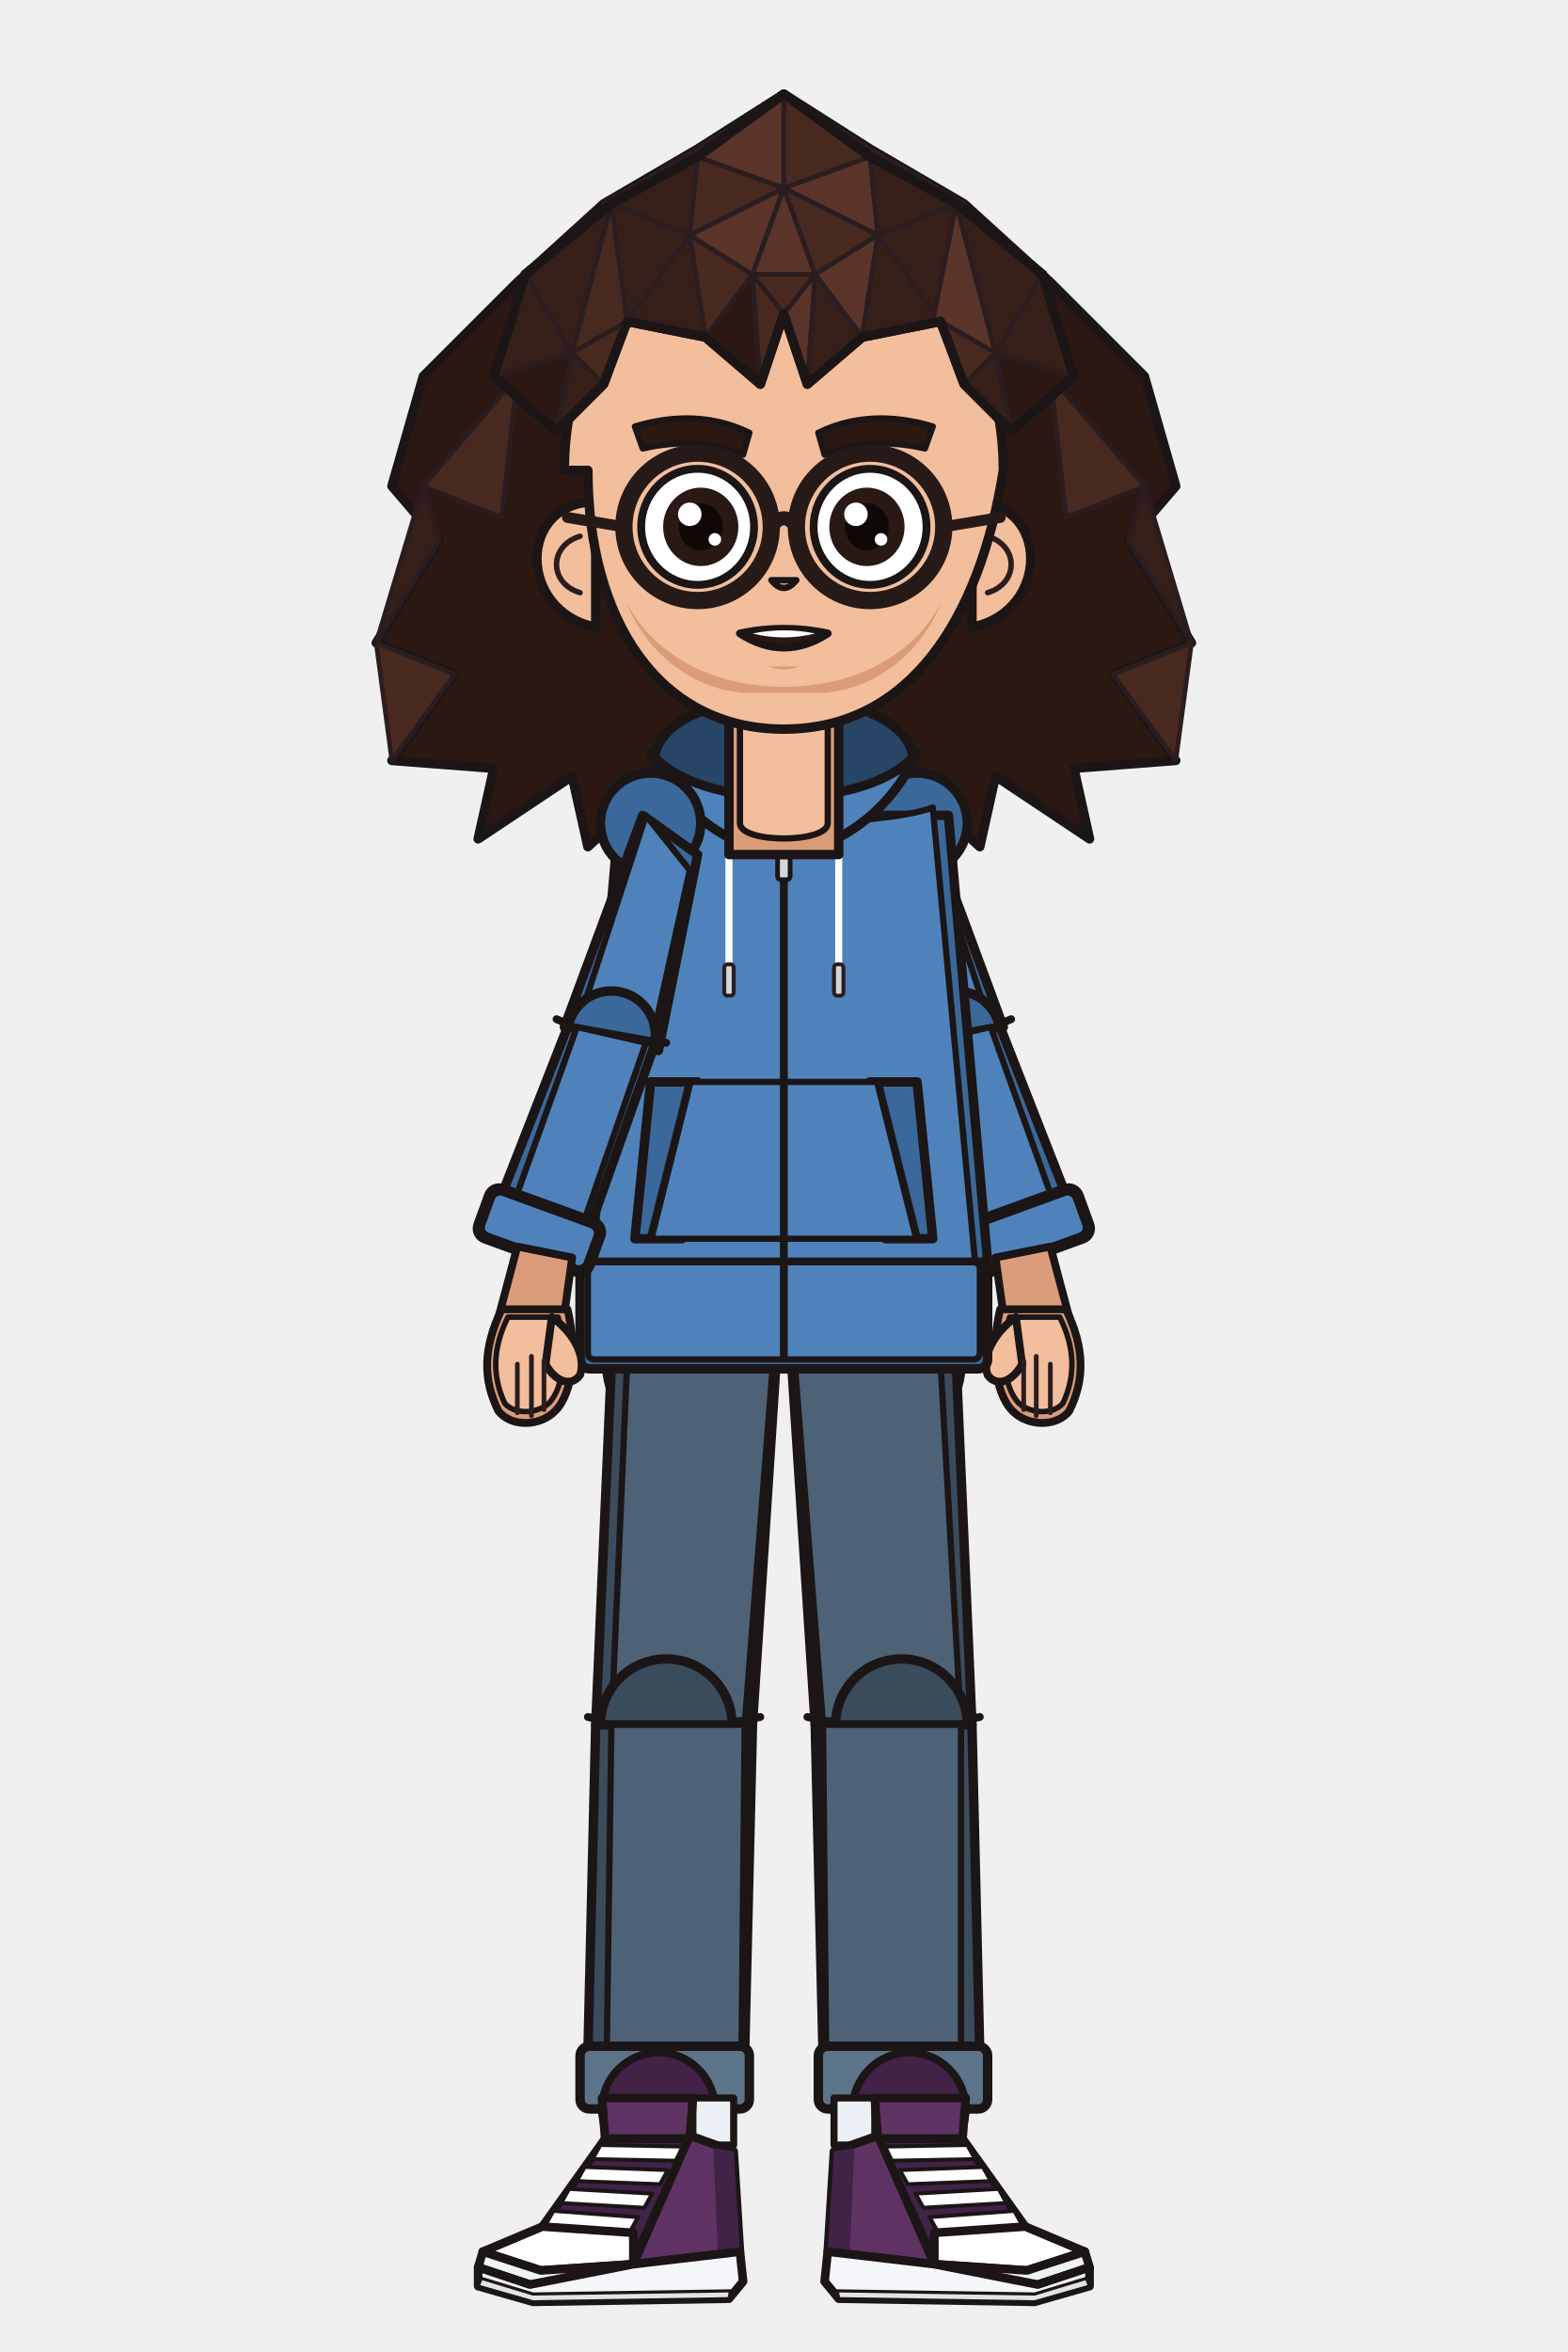
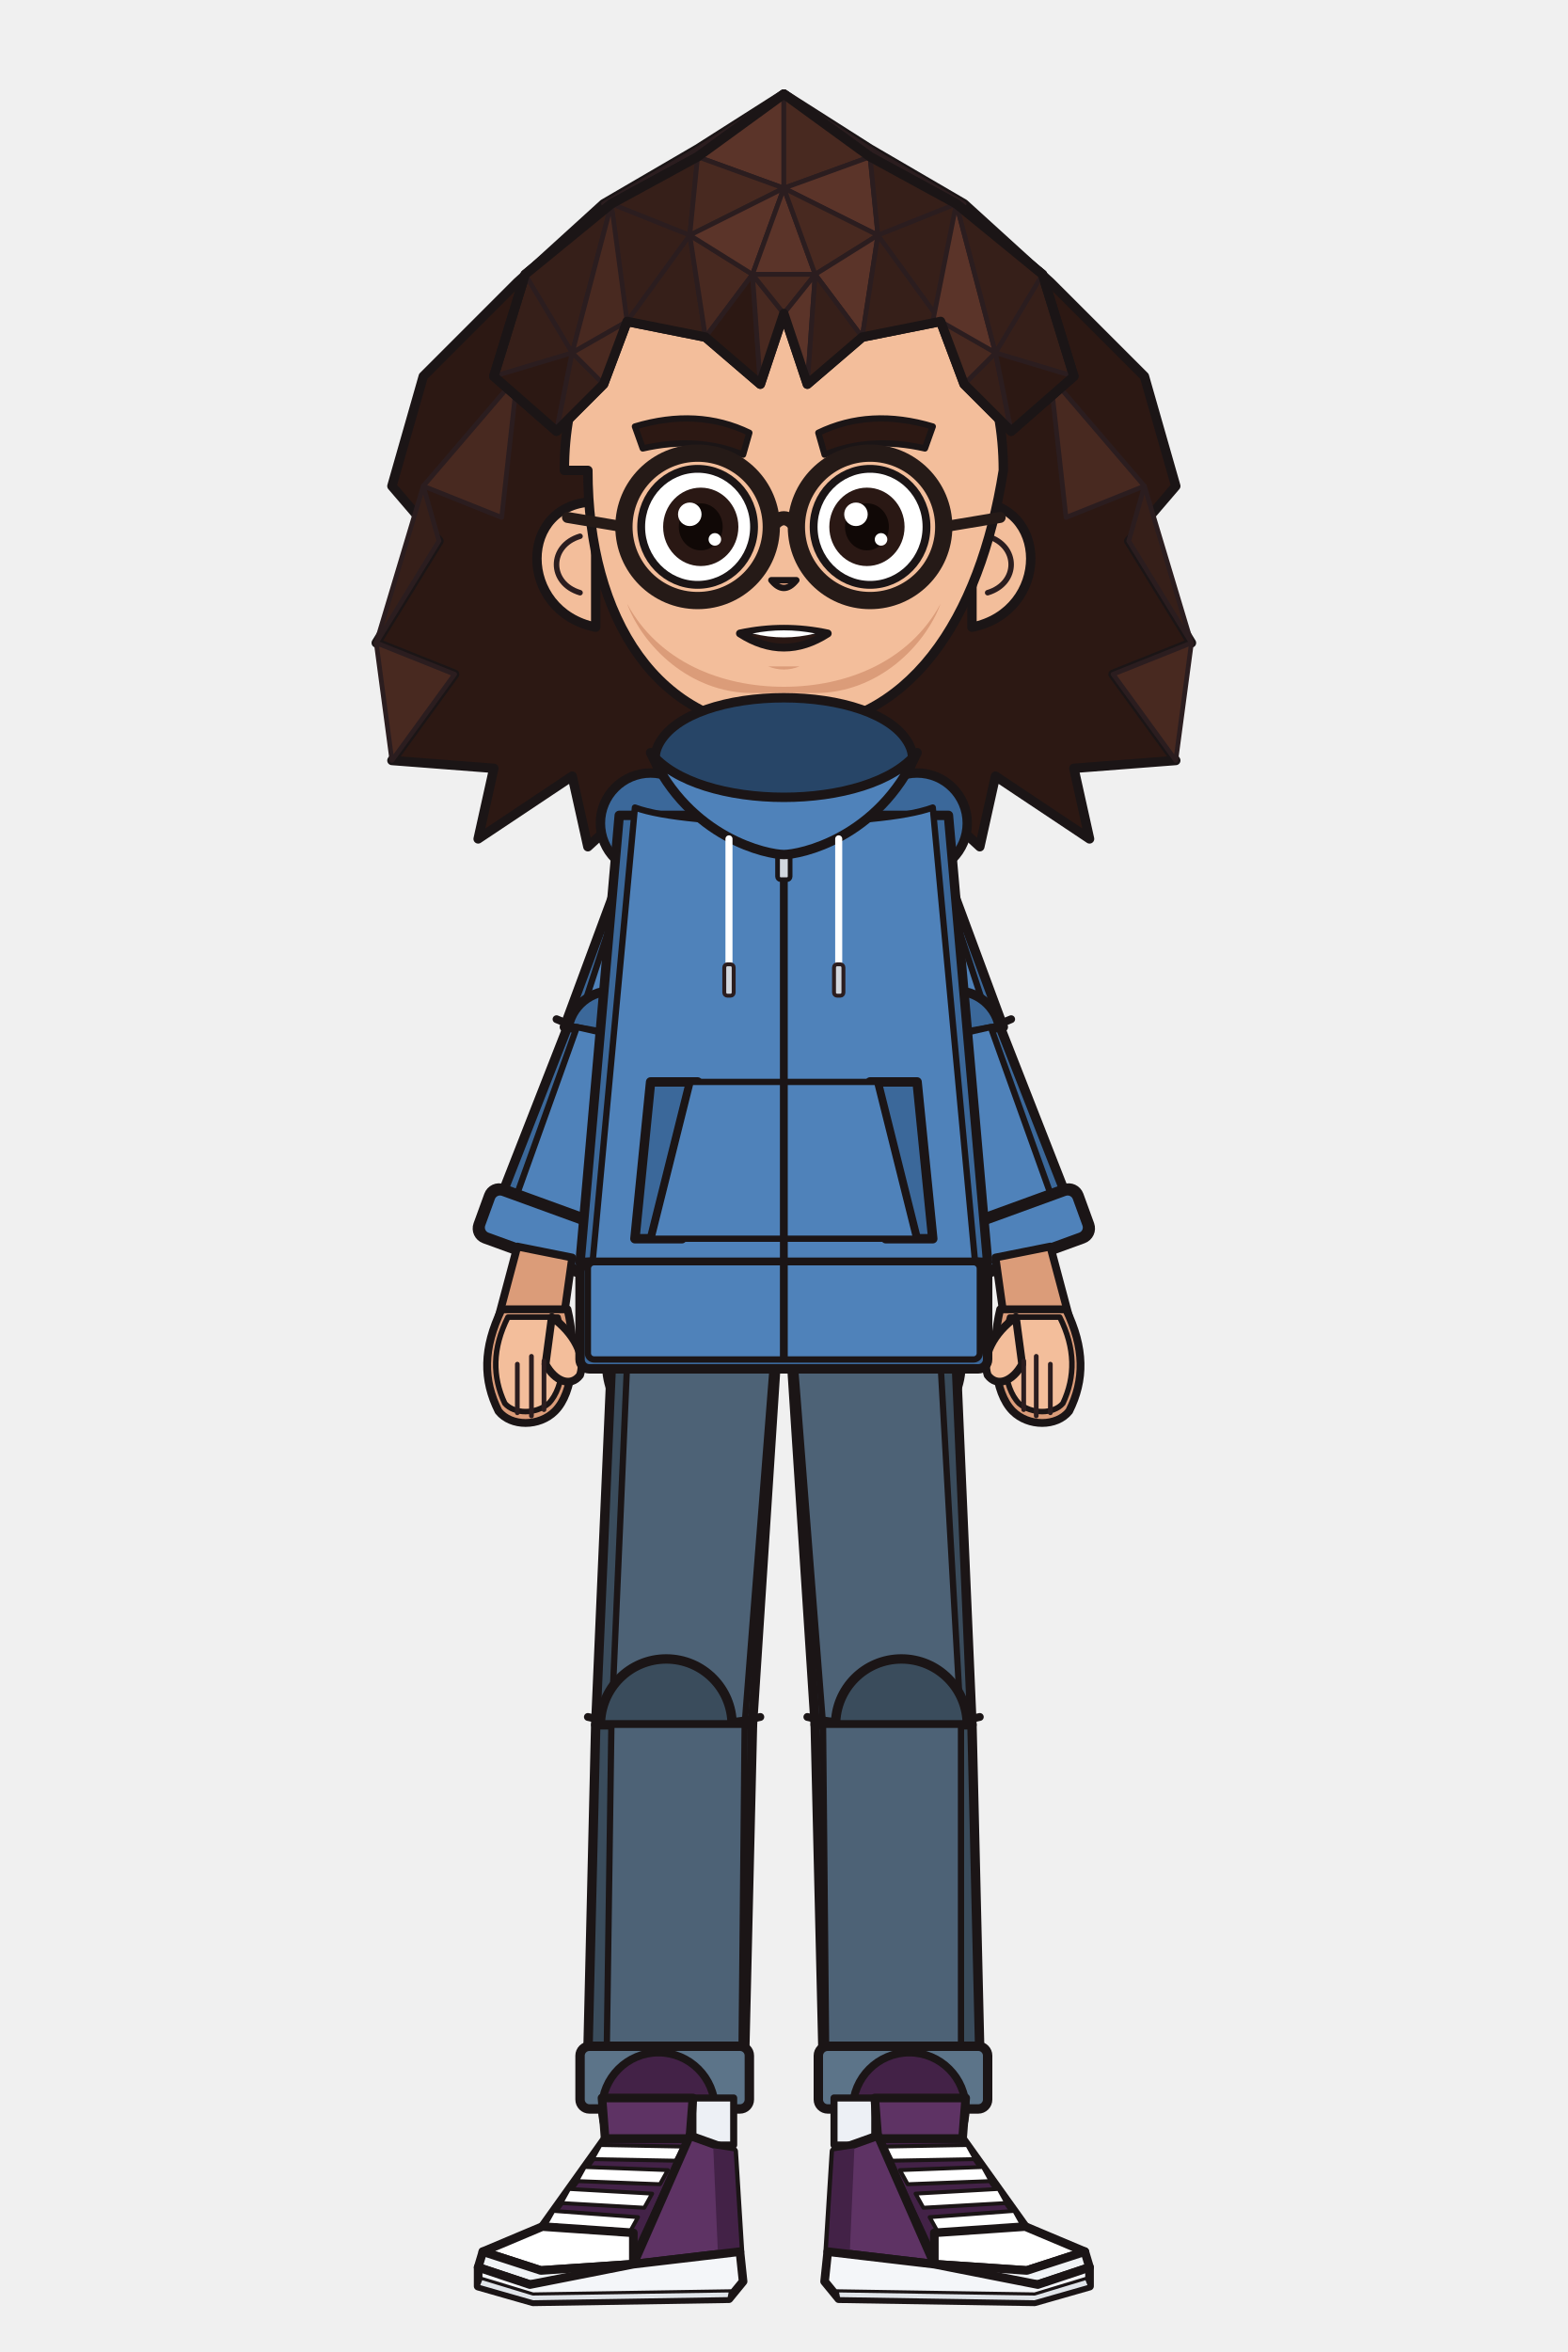
<svg xmlns="http://www.w3.org/2000/svg" viewBox="0 0 1000 1500" width="1000" height="1500">
  <rect width="1000" height="1500" fill="none" />
  <g id="character_root">
    <g id="fk_head_back" transform="rotate(0.0, 500, 500)">
      <g id="layer_head_back">
        <path fill="#2c1813" stroke="#1b1516" stroke-width="6" stroke-linecap="round" stroke-linejoin="round" d="M500 60 L445 95 L385 130 L330 180 L270 240 L250 310 L280 345 L240 410 L290 430 L250 485 L315 490 L305 535 L365 495 L375 540 L435 485 L500 510 L565 485 L625 540 L635 495 L695 535 L685 490 L750 485 L710 430 L760 410 L720 345 L750 310 L730 240 L670 180 L615 130 L555 95 Z" />
        <polygon points="330,240 270,310 320,330" fill="#482920" stroke="#2b1d1f" stroke-width="3" stroke-linejoin="round" />
        <polygon points="270,310 280,345 240,410" fill="#361f19" stroke="#2b1d1f" stroke-width="3" stroke-linejoin="round" />
        <polygon points="240,410 290,430 250,485" fill="#482920" stroke="#2b1d1f" stroke-width="3" stroke-linejoin="round" />
        <polygon points="670,240 730,310 680,330" fill="#482920" stroke="#2b1d1f" stroke-width="3" stroke-linejoin="round" />
        <polygon points="730,310 720,345 760,410" fill="#361f19" stroke="#2b1d1f" stroke-width="3" stroke-linejoin="round" />
        <polygon points="760,410 710,430 750,485" fill="#482920" stroke="#2b1d1f" stroke-width="3" stroke-linejoin="round" />
        <polygon points="500,60 445,95 500,150" fill="#482920" stroke="#2b1d1f" stroke-width="3" stroke-linejoin="round" />
        <polygon points="500,60 500,150 555,95" fill="#5b3429" stroke="#2b1d1f" stroke-width="3" stroke-linejoin="round" />
        <polygon points="445,95 385,130 440,175" fill="#361f19" stroke="#2b1d1f" stroke-width="3" stroke-linejoin="round" />
        <polygon points="445,95 440,175 500,150" fill="#482920" stroke="#2b1d1f" stroke-width="3" stroke-linejoin="round" />
        <polygon points="555,95 500,150 560,175" fill="#482920" stroke="#2b1d1f" stroke-width="3" stroke-linejoin="round" />
        <polygon points="555,95 615,130 560,175" fill="#361f19" stroke="#2b1d1f" stroke-width="3" stroke-linejoin="round" />
      </g>
    </g>
    <g id="fk_leg_r" transform="rotate(0.0, 565, 870)">
      <g id="layer_leg_upper_right">
        <circle cx="565" cy="870" r="48" fill="#3a4c5c" stroke="#1b1516" stroke-width="6" />
        <path fill="#3a4c5c" stroke="#1b1516" stroke-width="6" stroke-linecap="round" stroke-linejoin="round" d="M505 870 L520 1100 L620 1100 L610 870 Z" />
        <path fill="#4d6276" stroke="#1b1516" stroke-width="4" stroke-linecap="round" stroke-linejoin="round" d="M507 870 L525 1100 L613 1100 L600 870 Z" />
        <path fill="#3a4c5c" stroke="#1b1516" stroke-width="5" stroke-linecap="round" d="M515 1095 Q570 1108 625 1095" />
      </g>
      <g id="fk_leg_lower_r" transform="rotate(0.0, 575, 1100)">
        <g id="layer_leg_lower_right">
          <circle cx="575" cy="1100" r="42" fill="#3a4c5c" stroke="#1b1516" stroke-width="6" />
          <path fill="#3a4c5c" stroke="#1b1516" stroke-width="6" stroke-linecap="round" stroke-linejoin="round" d="M520 1100 L525 1310 L625 1310 L620 1100 Z" />
          <path fill="#4d6276" stroke="#1b1516" stroke-width="4" stroke-linecap="round" stroke-linejoin="round" d="M525 1100 L527 1310 L613 1310 L613 1100 Z" />
          <rect x="522" y="1305" width="108" height="40" rx="6" fill="#5c7489" stroke="#1b1516" stroke-width="6" />
        </g>
        <g id="fk_shoe_r" transform="rotate(0.0, 580, 1345)">
          <g id="layer_shoe_right">
            <circle cx="580" cy="1345" r="36" fill="#432247" stroke="#1b1516" stroke-width="5" />
            <path fill="#edf0f5" stroke="#1b1516" stroke-width="4.5" stroke-linecap="round" stroke-linejoin="round" d="M558 1338 L532 1338 L532 1368 L558 1368 Z" />
            <path fill="#5e3364" stroke="#1b1516" stroke-width="5.5" stroke-linecap="round" stroke-linejoin="round" d="M616 1338 L558 1338 L560 1364 L614 1364 Z" />
            <path fill="#432247" stroke="#1b1516" stroke-width="5.5" stroke-linecap="round" stroke-linejoin="round" d="M614 1364 L560 1364 L596 1442 L654 1420 Z" />
            <path fill="#ffffff" stroke="#1b1516" stroke-width="2.5" stroke-linejoin="round" d="M617 1368 L564 1369 L569 1378 L622 1377 Z" />
            <path fill="#ffffff" stroke="#1b1516" stroke-width="2.5" stroke-linejoin="round" d="M627 1382 L574 1384 L579 1393 L632 1391 Z" />
            <path fill="#ffffff" stroke="#1b1516" stroke-width="2.5" stroke-linejoin="round" d="M637 1396 L584 1399 L589 1408 L642 1405 Z" />
            <path fill="#ffffff" stroke="#1b1516" stroke-width="2.5" stroke-linejoin="round" d="M647 1410 L593 1414 L598 1423 L652 1419 Z" />
            <path fill="#5e3364" stroke="#1b1516" stroke-width="5.5" stroke-linecap="round" stroke-linejoin="round" d="M560 1362 L532 1372 L528 1436 L596 1444 L560 1362 Z" />
            <path fill="#432247" d="M545 1370 L532 1372 L528 1436 L542 1438 Z" />
            <path fill="#ffffff" stroke="#1b1516" stroke-width="5.5" stroke-linecap="round" stroke-linejoin="round" d="M654 1420 L596 1424 L596 1444 L655 1448 L692 1436 Z" />
            <path fill="#f0f3f6" stroke="#1b1516" stroke-width="5.5" stroke-linecap="round" stroke-linejoin="round" d="M692 1436 L655 1448 L596 1444 L604 1453 L662 1457 L695 1446 Z" />
            <path fill="#f4f6f9" stroke="#1b1516" stroke-width="5.5" stroke-linecap="round" stroke-linejoin="round" d="M695 1446 L662 1457 L596 1444 L528 1436 L526 1455 L535 1466 L660 1468 L695 1458 Z" />
            <path fill="#e0e4e9" stroke="#1b1516" stroke-width="2" stroke-linejoin="round" d="M693 1453 L660 1463 L534 1461 L535 1466 L660 1468 L695 1458 Z" />
          </g>
        </g>
      </g>
    </g>
    <g id="fk_leg_l" transform="rotate(0.0, 435, 870)">
      <g id="layer_leg_upper_left">
        <circle cx="435" cy="870" r="48" fill="#3a4c5c" stroke="#1b1516" stroke-width="6" />
        <path fill="#3a4c5c" stroke="#1b1516" stroke-width="6" stroke-linecap="round" stroke-linejoin="round" d="M390 870 L380 1100 L480 1100 L495 870 Z" />
        <path fill="#4d6276" stroke="#1b1516" stroke-width="4" stroke-linecap="round" stroke-linejoin="round" d="M400 870 L390 1100 L475 1100 L493 870 Z" />
        <path fill="#3a4c5c" stroke="#1b1516" stroke-width="5" stroke-linecap="round" d="M375 1095 Q430 1108 485 1095" />
      </g>
      <g id="fk_leg_lower_l" transform="rotate(0.0, 425, 1100)">
        <g id="layer_leg_lower_left">
          <circle cx="425" cy="1100" r="42" fill="#3a4c5c" stroke="#1b1516" stroke-width="6" />
          <path fill="#3a4c5c" stroke="#1b1516" stroke-width="6" stroke-linecap="round" stroke-linejoin="round" d="M380 1100 L375 1310 L475 1310 L480 1100 Z" />
          <path fill="#4d6276" stroke="#1b1516" stroke-width="4" stroke-linecap="round" stroke-linejoin="round" d="M390 1100 L387 1310 L473 1310 L475 1100 Z" />
          <rect x="370" y="1305" width="108" height="40" rx="6" fill="#5c7489" stroke="#1b1516" stroke-width="6" />
        </g>
        <g id="fk_shoe_l" transform="rotate(0.0, 420, 1345)">
          <g id="layer_shoe_left">
            <circle cx="420" cy="1345" r="36" fill="#432247" stroke="#1b1516" stroke-width="5" />
            <path fill="#edf0f5" stroke="#1b1516" stroke-width="4.5" stroke-linecap="round" stroke-linejoin="round" d="M442 1338 L468 1338 L468 1368 L442 1368 Z" />
            <path fill="#5e3364" stroke="#1b1516" stroke-width="5.5" stroke-linecap="round" stroke-linejoin="round" d="M384 1338 L442 1338 L440 1364 L386 1364 Z" />
            <path fill="#432247" stroke="#1b1516" stroke-width="5.5" stroke-linecap="round" stroke-linejoin="round" d="M386 1364 L440 1364 L404 1442 L346 1420 Z" />
            <path fill="#ffffff" stroke="#1b1516" stroke-width="2.5" stroke-linejoin="round" d="M383 1368 L436 1369 L431 1378 L378 1377 Z" />
            <path fill="#ffffff" stroke="#1b1516" stroke-width="2.5" stroke-linejoin="round" d="M373 1382 L426 1384 L421 1393 L368 1391 Z" />
            <path fill="#ffffff" stroke="#1b1516" stroke-width="2.5" stroke-linejoin="round" d="M363 1396 L416 1399 L411 1408 L358 1405 Z" />
            <path fill="#ffffff" stroke="#1b1516" stroke-width="2.5" stroke-linejoin="round" d="M353 1410 L407 1414 L402 1423 L348 1419 Z" />
            <path fill="#5e3364" stroke="#1b1516" stroke-width="5.5" stroke-linecap="round" stroke-linejoin="round" d="M440 1362 L468 1372 L472 1436 L404 1444 L440 1362 Z" />
            <path fill="#432247" d="M455 1370 L468 1372 L472 1436 L458 1438 Z" />
            <path fill="#ffffff" stroke="#1b1516" stroke-width="5.5" stroke-linecap="round" stroke-linejoin="round" d="M346 1420 L404 1424 L404 1444 L345 1448 L308 1436 Z" />
            <path fill="#f0f3f6" stroke="#1b1516" stroke-width="5.5" stroke-linecap="round" stroke-linejoin="round" d="M308 1436 L345 1448 L404 1444 L396 1453 L338 1457 L305 1446 Z" />
            <path fill="#f4f6f9" stroke="#1b1516" stroke-width="5.5" stroke-linecap="round" stroke-linejoin="round" d="M305 1446 L338 1457 L404 1444 L472 1436 L474 1455 L465 1466 L340 1468 L305 1458 Z" />
            <path fill="#e0e4e9" stroke="#1b1516" stroke-width="2" stroke-linejoin="round" d="M307 1453 L340 1463 L466 1461 L465 1466 L340 1468 L305 1458 Z" />
          </g>
        </g>
      </g>
    </g>
    <g id="fk_arm_r" transform="rotate(0.0, 585, 525)">
      <g id="layer_arm_upper_right">
        <circle cx="585" cy="525" r="32" fill="#3b689a" stroke="#1b1516" stroke-width="6" />
        <path fill="#3b689a" stroke="#1b1516" stroke-width="6" stroke-linecap="round" stroke-linejoin="round" d="M590 520 L640 655 L580 670 L555 545 Z" />
        <path fill="#4f82ba" stroke="#1b1516" stroke-width="4" stroke-linecap="round" stroke-linejoin="round" d="M588 520 L632 655 L585 668 L560 555 Z" />
        <path fill="#3b689a" stroke="#1b1516" stroke-width="5" stroke-linecap="round" d="M645 650 Q610 665 575 665" />
      </g>
      <g id="fk_arm_lower_r" transform="rotate(0.0, 610, 660)">
        <g id="layer_arm_lower_right">
          <circle cx="610" cy="660" r="28" fill="#3b689a" stroke="#1b1516" stroke-width="6" />
          <path fill="#3b689a" stroke="#1b1516" stroke-width="6" stroke-linecap="round" stroke-linejoin="round" d="M638 655 L685 775 L628 795 L582 665 Z" />
          <path fill="#4f82ba" stroke="#1b1516" stroke-width="4" stroke-linecap="round" stroke-linejoin="round" d="M632 655 L675 775 L632 792 L588 665 Z" />
          <g transform="rotate(-20, 655, 785)">
            <rect x="618" y="768" width="76" height="34" rx="7" fill="#3b689a" stroke="#1b1516" stroke-width="6" />
            <rect x="621" y="771" width="70" height="28" rx="5" fill="#4f82ba" stroke="#1b1516" stroke-width="3" />
          </g>
          <g id="boy_hand_r">
            <path fill="#db9c79" stroke="#1b1516" stroke-width="5" stroke-linecap="round" stroke-linejoin="round" d="M670 795 L682 840 L642 852 L635 802 Z" />
            <path fill="#db9c79" stroke="#1b1516" stroke-width="5" stroke-linecap="round" stroke-linejoin="round" d="M680 835 C692 860 692 880 682 900 C674 910 656 910 646 900 C634 888 632 860 638 835 Z" />
            <path fill="#f3be9b" stroke="#1b1516" stroke-width="3.5" stroke-linecap="round" stroke-linejoin="round" d="M676 840 C686 860 686 878 678 895 C672 902 658 902 650 895 C640 885 638 860 644 840 Z" />
            <path fill="#f3be9b" stroke="#1b1516" stroke-width="5" stroke-linecap="round" stroke-linejoin="round" d="M648 840 C634 850 626 865 630 877 C636 885 646 881 652 870 Z" />
            <line x1="670" y1="901" x2="670" y2="870" stroke="#2b1d1f" stroke-width="3" stroke-linecap="round" />
            <line x1="661" y1="903" x2="661" y2="865" stroke="#2b1d1f" stroke-width="3" stroke-linecap="round" />
            <line x1="653" y1="899" x2="653" y2="868" stroke="#2b1d1f" stroke-width="3" stroke-linecap="round" />
          </g>
        </g>
      </g>
    </g>
-     <g id="layer_torso">
-       <path fill="#274567" stroke="#1b1516" stroke-width="6" stroke-linecap="round" stroke-linejoin="round" d="M420 475 C440 435 560 435 580 475 C605 525 395 525 420 475 Z" />
-       <path fill="#3b689a" stroke="#1b1516" stroke-width="6" stroke-linecap="round" stroke-linejoin="round" d="M395 520 L370 805 L630 805 L605 520 Z" />
-       <path fill="#4f82ba" stroke="#1b1516" stroke-width="4" stroke-linecap="round" stroke-linejoin="round" d="M405 515 C440 528 560 528 595 515 L622 805 L378 805 Z" />
-       <rect x="370" y="805" width="260" height="68" rx="6" fill="#3b689a" stroke="#1b1516" stroke-width="6" />
-       <rect x="375" y="805" width="250" height="62" rx="4" fill="#4f82ba" stroke="#1b1516" stroke-width="4" />
-       <path fill="#3b689a" stroke="#1b1516" stroke-width="6" stroke-linecap="round" stroke-linejoin="round" d="M415 690 L445 690 L435 790 L405 790 Z" />
-       <path fill="#3b689a" stroke="#1b1516" stroke-width="6" stroke-linecap="round" stroke-linejoin="round" d="M585 690 L555 690 L565 790 L595 790 Z" />
-       <path fill="#4f82ba" stroke="#1b1516" stroke-width="4" stroke-linecap="round" stroke-linejoin="round" d="M440 690 L560 690 L585 790 L415 790 Z" />
-       <line x1="415" y1="790" x2="440" y2="690" stroke="#1b1516" stroke-width="5" stroke-linecap="round" />
-       <line x1="585" y1="790" x2="560" y2="690" stroke="#1b1516" stroke-width="5" stroke-linecap="round" />
-       <line x1="500" y1="535" x2="500" y2="865" stroke="#1b1516" stroke-width="5" stroke-linecap="round" />
-       <rect x="496" y="545" width="8" height="16" rx="2" fill="#d2d7de" stroke="#1b1516" stroke-width="3" />
-       <path fill="#4f82ba" stroke="#1b1516" stroke-width="6" stroke-linecap="round" stroke-linejoin="round" d="M415 480 C440 535 490 545 500 545 C510 545 560 535 585 480 C555 518 445 518 415 480 Z" />
-       <path fill="none" stroke="#ffffff" stroke-width="4.5" stroke-linecap="round" d="M465 535 L465 615" />
-       <rect x="462" y="615" width="6" height="20" rx="2" fill="#d2d7de" stroke="#2b1d1f" stroke-width="2.5" />
-       <path fill="none" stroke="#ffffff" stroke-width="4.5" stroke-linecap="round" d="M535 535 L535 615" />
-       <rect x="532" y="615" width="6" height="20" rx="2" fill="#d2d7de" stroke="#2b1d1f" stroke-width="2.5" />
+     <g id="fk_arm_l" transform="rotate(0.0, 415, 525)">
+       <g id="layer_arm_upper_left">
+         <circle cx="415" cy="525" r="32" fill="#3b689a" stroke="#1b1516" stroke-width="6" />
+         <path fill="#3b689a" stroke="#1b1516" stroke-width="6" stroke-linecap="round" stroke-linejoin="round" d="M410 520 L360 655 L420 670 L445 545 Z" />
+         <path fill="#4f82ba" stroke="#1b1516" stroke-width="4" stroke-linecap="round" stroke-linejoin="round" d="M412 520 L368 655 L415 668 L440 555 Z" />
+         <path fill="#3b689a" stroke="#1b1516" stroke-width="5" stroke-linecap="round" d="M355 650 Q390 665 425 665" />
+       </g>
+       <g id="fk_arm_lower_l" transform="rotate(0.0, 390, 660)">
+         <g id="layer_arm_lower_left">
+           <circle cx="390" cy="660" r="28" fill="#3b689a" stroke="#1b1516" stroke-width="6" />
+           <path fill="#3b689a" stroke="#1b1516" stroke-width="6" stroke-linecap="round" stroke-linejoin="round" d="M362 655 L315 775 L372 795 L418 665 Z" />
+           <path fill="#4f82ba" stroke="#1b1516" stroke-width="4" stroke-linecap="round" stroke-linejoin="round" d="M368 655 L325 775 L368 792 L412 665 Z" />
+           <g transform="rotate(20, 345, 785)">
+             <rect x="306" y="768" width="76" height="34" rx="7" fill="#3b689a" stroke="#1b1516" stroke-width="6" />
+             <rect x="309" y="771" width="70" height="28" rx="5" fill="#4f82ba" stroke="#1b1516" stroke-width="3" />
+           </g>
+           <g id="boy_hand_l">
+             <path fill="#db9c79" stroke="#1b1516" stroke-width="5" stroke-linecap="round" stroke-linejoin="round" d="M330 795 L318 840 L358 852 L365 802 Z" />
+             <path fill="#db9c79" stroke="#1b1516" stroke-width="5" stroke-linecap="round" stroke-linejoin="round" d="M320 835 C308 860 308 880 318 900 C326 910 344 910 354 900 C366 888 368 860 362 835 Z" />
+             <path fill="#f3be9b" stroke="#1b1516" stroke-width="3.5" stroke-linecap="round" stroke-linejoin="round" d="M324 840 C314 860 314 878 322 895 C328 902 342 902 350 895 C360 885 362 860 356 840 Z" />
+             <path fill="#f3be9b" stroke="#1b1516" stroke-width="5" stroke-linecap="round" stroke-linejoin="round" d="M352 840 C366 850 374 865 370 877 C364 885 354 881 348 870 Z" />
+             <line x1="330" y1="901" x2="330" y2="870" stroke="#2b1d1f" stroke-width="3" stroke-linecap="round" />
+             <line x1="339" y1="903" x2="339" y2="865" stroke="#2b1d1f" stroke-width="3" stroke-linecap="round" />
+             <line x1="347" y1="899" x2="347" y2="868" stroke="#2b1d1f" stroke-width="3" stroke-linecap="round" />
+           </g>
+         </g>
+       </g>
    </g>
    <g id="fk_head_base" transform="rotate(0.0, 500, 500)">
      <g id="layer_head_base">
        <path fill="#db9c79" stroke="#1b1516" stroke-width="6" stroke-linecap="round" stroke-linejoin="round" d="M465 440 L465 545 L535 545 L535 440 Z" />
        <path fill="#f3be9b" stroke="#1b1516" stroke-width="4" stroke-linecap="round" stroke-linejoin="round" d="M472 440 L472 525 C472 538 528 538 528 525 L528 440 Z" />
        <path fill="#f3be9b" stroke="#1b1516" stroke-width="6" stroke-linecap="round" stroke-linejoin="round" d="M380 320 C330 320 330 390 380 400 Z" />
        <path fill="none" stroke="#2b1d1f" stroke-width="3.5" stroke-linecap="round" d="M370 342 C350 348 350 372 370 378" />
        <path fill="#f3be9b" stroke="#1b1516" stroke-width="6" stroke-linecap="round" stroke-linejoin="round" d="M620 320 C670 320 670 390 620 400 Z" />
        <path fill="none" stroke="#2b1d1f" stroke-width="3.5" stroke-linecap="round" d="M630 342 C650 348 650 372 630 378" />
        <path fill="#f3be9b" stroke="#1b1516" stroke-width="6" stroke-linecap="round" stroke-linejoin="round" d="M360 300 C360 100 640 100 640 300 C625 395 580 465 500 465 C420 465 375 395 375 300 Z" />
        <path fill="#db9c79" d="M480 442 C440 442 410 412 400 385 C420 422 460 438 500 438 C540 438 580 422 600 385 C590 412 560 442 520 442 Z" />
        <path fill="#2c1813" stroke="#1b1516" stroke-width="4" stroke-linecap="round" stroke-linejoin="round" d="M405 272 Q445 260 478 276 L474 290 Q445 278 410 286 Z" />
        <path fill="#2c1813" stroke="#1b1516" stroke-width="4" stroke-linecap="round" stroke-linejoin="round" d="M595 272 Q555 260 522 276 L526 290 Q555 278 590 286 Z" />
        <path fill="#db9c79" stroke="#1b1516" stroke-width="4" stroke-linecap="round" stroke-linejoin="round" d="M492 370 Q500 380 508 370 Z" />
        <circle cx="445" cy="336" r="47" fill="none" stroke="#251a17" stroke-width="11" />
        <circle cx="555" cy="336" r="47" fill="none" stroke="#251a17" stroke-width="11" />
        <path fill="none" stroke="#251a17" stroke-width="9" stroke-linecap="round" d="M492 336 Q500 325 508 336" />
        <line x1="398" y1="336" x2="362" y2="330" stroke="#251a17" stroke-width="7" stroke-linecap="round" />
        <line x1="602" y1="336" x2="638" y2="330" stroke="#251a17" stroke-width="7" stroke-linecap="round" />
        <path fill="#361f19" stroke="#1b1516" stroke-width="6" stroke-linecap="round" stroke-linejoin="round" d="M500 60 L445 100 L390 130 L335 175 L315 240 L355 275 L385 245 L400 205 L450 215 L485 245 L500 200 L515 245 L550 215 L600 205 L615 245 L645 275 L685 240 L665 175 L610 130 L555 100 Z" />
        <polygon points="500,60 445,100 500,120" fill="#5b3429" stroke="#2b1d1f" stroke-width="3" stroke-linejoin="round" />
        <polygon points="500,60 500,120 555,100" fill="#482920" stroke="#2b1d1f" stroke-width="3" stroke-linejoin="round" />
        <polygon points="445,100 390,130 440,150" fill="#361f19" stroke="#2b1d1f" stroke-width="3" stroke-linejoin="round" />
        <polygon points="445,100 440,150 500,120" fill="#482920" stroke="#2b1d1f" stroke-width="3" stroke-linejoin="round" />
        <polygon points="555,100 500,120 560,150" fill="#5b3429" stroke="#2b1d1f" stroke-width="3" stroke-linejoin="round" />
        <polygon points="555,100 610,130 560,150" fill="#361f19" stroke="#2b1d1f" stroke-width="3" stroke-linejoin="round" />
        <polygon points="440,150 400,205 450,215" fill="#361f19" stroke="#2b1d1f" stroke-width="3" stroke-linejoin="round" />
        <polygon points="440,150 450,215 480,175" fill="#482920" stroke="#2b1d1f" stroke-width="3" stroke-linejoin="round" />
        <polygon points="500,120 440,150 480,175" fill="#5b3429" stroke="#2b1d1f" stroke-width="3" stroke-linejoin="round" />
        <polygon points="500,120 480,175 520,175" fill="#5b3429" stroke="#2b1d1f" stroke-width="3" stroke-linejoin="round" />
        <polygon points="500,120 520,175 560,150" fill="#482920" stroke="#2b1d1f" stroke-width="3" stroke-linejoin="round" />
        <polygon points="560,150 520,175 550,215" fill="#5b3429" stroke="#2b1d1f" stroke-width="3" stroke-linejoin="round" />
        <polygon points="560,150 550,215 600,205" fill="#361f19" stroke="#2b1d1f" stroke-width="3" stroke-linejoin="round" />
        <polygon points="480,175 450,215 485,245" fill="#2c1813" stroke="#2b1d1f" stroke-width="3" stroke-linejoin="round" />
        <polygon points="480,175 485,245 500,200" fill="#482920" stroke="#2b1d1f" stroke-width="3" stroke-linejoin="round" />
        <polygon points="480,175 520,175 500,200" fill="#482920" stroke="#2b1d1f" stroke-width="3" stroke-linejoin="round" />
        <polygon points="520,175 500,200 515,245" fill="#5b3429" stroke="#2b1d1f" stroke-width="3" stroke-linejoin="round" />
        <polygon points="520,175 515,245 550,215" fill="#361f19" stroke="#2b1d1f" stroke-width="3" stroke-linejoin="round" />
        <polygon points="390,130 335,175 365,225" fill="#361f19" stroke="#2b1d1f" stroke-width="3" stroke-linejoin="round" />
        <polygon points="390,130 365,225 400,205" fill="#482920" stroke="#2b1d1f" stroke-width="3" stroke-linejoin="round" />
        <polygon points="365,225 315,240 355,275" fill="#2c1813" stroke="#2b1d1f" stroke-width="3" stroke-linejoin="round" />
        <polygon points="365,225 355,275 385,245" fill="#361f19" stroke="#2b1d1f" stroke-width="3" stroke-linejoin="round" />
        <polygon points="365,225 385,245 400,205" fill="#482920" stroke="#2b1d1f" stroke-width="3" stroke-linejoin="round" />
        <polygon points="610,130 595,205 635,225" fill="#5b3429" stroke="#2b1d1f" stroke-width="3" stroke-linejoin="round" />
        <polygon points="610,130 635,225 665,175" fill="#361f19" stroke="#2b1d1f" stroke-width="3" stroke-linejoin="round" />
        <polygon points="635,225 615,245 645,275" fill="#361f19" stroke="#2b1d1f" stroke-width="3" stroke-linejoin="round" />
        <polygon points="635,225 600,205 615,245" fill="#482920" stroke="#2b1d1f" stroke-width="3" stroke-linejoin="round" />
        <polygon points="635,225 645,275 685,240" fill="#2c1813" stroke="#2b1d1f" stroke-width="3" stroke-linejoin="round" />
        <path fill="none" stroke="#1b1516" stroke-width="6" stroke-linecap="round" stroke-linejoin="round" d="M500 60 L445 100 L390 130 L335 175 L315 240 L355 275 L385 245 L400 205 L450 215 L485 245 L500 200 L515 245 L550 215 L600 205 L615 245 L645 275 L685 240 L665 175 L610 130 L555 100 Z" />
      </g>
      <g id="layer_eyes_open">
        <ellipse cx="445" cy="336" rx="36" ry="37" fill="#ffffff" stroke="#1b1516" stroke-width="5" />
        <ellipse cx="447" cy="336" rx="24" ry="25" fill="#2a1814" />
        <ellipse cx="447" cy="336" rx="14" ry="15" fill="#100806" />
        <circle cx="440" cy="328" r="7.5" fill="#ffffff" />
        <circle cx="456" cy="344" r="4" fill="#ffffff" />
        <ellipse cx="555" cy="336" rx="36" ry="37" fill="#ffffff" stroke="#1b1516" stroke-width="5" />
        <ellipse cx="553" cy="336" rx="24" ry="25" fill="#2a1814" />
        <ellipse cx="553" cy="336" rx="14" ry="15" fill="#100806" />
        <circle cx="546" cy="328" r="7.5" fill="#ffffff" />
        <circle cx="562" cy="344" r="4" fill="#ffffff" />
      </g>
      <g id="layer_mouth_slightly_open">
        <path fill="#2a1814" stroke="#1b1516" stroke-width="5" stroke-linecap="round" stroke-linejoin="round" d="M472 404 Q500 398 528 404 Q500 422 472 404 Z" />
        <path fill="#ffffff" d="M480 404 Q500 400 520 404 Q500 409 480 404 Z" />
        <path fill="#db9c79" d="M490 425 Q500 429 510 425 Z" />
      </g>
    </g>
-     <g id="fk_arm_l" transform="rotate(0.0, 415, 525)">
-       <g id="layer_arm_upper_left">
-         <circle cx="415" cy="525" r="32" fill="#3b689a" stroke="#1b1516" stroke-width="6" />
-         <path fill="#3b689a" stroke="#1b1516" stroke-width="6" stroke-linecap="round" stroke-linejoin="round" d="M410 520 L360 655 L420 670 L445 545 Z" />
-         <path fill="#4f82ba" stroke="#1b1516" stroke-width="4" stroke-linecap="round" stroke-linejoin="round" d="M412 520 L368 655 L415 668 L440 555 Z" />
-         <path fill="#3b689a" stroke="#1b1516" stroke-width="5" stroke-linecap="round" d="M355 650 Q390 665 425 665" />
-       </g>
-       <g id="fk_arm_lower_l" transform="rotate(0.0, 390, 660)">
-         <g id="layer_arm_lower_left">
-           <circle cx="390" cy="660" r="28" fill="#3b689a" stroke="#1b1516" stroke-width="6" />
-           <path fill="#3b689a" stroke="#1b1516" stroke-width="6" stroke-linecap="round" stroke-linejoin="round" d="M362 655 L315 775 L372 795 L418 665 Z" />
-           <path fill="#4f82ba" stroke="#1b1516" stroke-width="4" stroke-linecap="round" stroke-linejoin="round" d="M368 655 L325 775 L368 792 L412 665 Z" />
-           <g transform="rotate(20, 345, 785)">
-             <rect x="306" y="768" width="76" height="34" rx="7" fill="#3b689a" stroke="#1b1516" stroke-width="6" />
-             <rect x="309" y="771" width="70" height="28" rx="5" fill="#4f82ba" stroke="#1b1516" stroke-width="3" />
-           </g>
-           <g id="boy_hand_l">
-             <path fill="#db9c79" stroke="#1b1516" stroke-width="5" stroke-linecap="round" stroke-linejoin="round" d="M330 795 L318 840 L358 852 L365 802 Z" />
-             <path fill="#db9c79" stroke="#1b1516" stroke-width="5" stroke-linecap="round" stroke-linejoin="round" d="M320 835 C308 860 308 880 318 900 C326 910 344 910 354 900 C366 888 368 860 362 835 Z" />
-             <path fill="#f3be9b" stroke="#1b1516" stroke-width="3.5" stroke-linecap="round" stroke-linejoin="round" d="M324 840 C314 860 314 878 322 895 C328 902 342 902 350 895 C360 885 362 860 356 840 Z" />
-             <path fill="#f3be9b" stroke="#1b1516" stroke-width="5" stroke-linecap="round" stroke-linejoin="round" d="M352 840 C366 850 374 865 370 877 C364 885 354 881 348 870 Z" />
-             <line x1="330" y1="901" x2="330" y2="870" stroke="#2b1d1f" stroke-width="3" stroke-linecap="round" />
-             <line x1="339" y1="903" x2="339" y2="865" stroke="#2b1d1f" stroke-width="3" stroke-linecap="round" />
-             <line x1="347" y1="899" x2="347" y2="868" stroke="#2b1d1f" stroke-width="3" stroke-linecap="round" />
-           </g>
-         </g>
-       </g>
+     <g id="layer_torso">
+       <path fill="#274567" stroke="#1b1516" stroke-width="6" stroke-linecap="round" stroke-linejoin="round" d="M420 475 C440 435 560 435 580 475 C605 525 395 525 420 475 Z" />
+       <path fill="#3b689a" stroke="#1b1516" stroke-width="6" stroke-linecap="round" stroke-linejoin="round" d="M395 520 L370 805 L630 805 L605 520 Z" />
+       <path fill="#4f82ba" stroke="#1b1516" stroke-width="4" stroke-linecap="round" stroke-linejoin="round" d="M405 515 C440 528 560 528 595 515 L622 805 L378 805 Z" />
+       <rect x="370" y="805" width="260" height="68" rx="6" fill="#3b689a" stroke="#1b1516" stroke-width="6" />
+       <rect x="375" y="805" width="250" height="62" rx="4" fill="#4f82ba" stroke="#1b1516" stroke-width="4" />
+       <path fill="#3b689a" stroke="#1b1516" stroke-width="6" stroke-linecap="round" stroke-linejoin="round" d="M415 690 L445 690 L435 790 L405 790 Z" />
+       <path fill="#3b689a" stroke="#1b1516" stroke-width="6" stroke-linecap="round" stroke-linejoin="round" d="M585 690 L555 690 L565 790 L595 790 Z" />
+       <path fill="#4f82ba" stroke="#1b1516" stroke-width="4" stroke-linecap="round" stroke-linejoin="round" d="M440 690 L560 690 L585 790 L415 790 Z" />
+       <line x1="415" y1="790" x2="440" y2="690" stroke="#1b1516" stroke-width="5" stroke-linecap="round" />
+       <line x1="585" y1="790" x2="560" y2="690" stroke="#1b1516" stroke-width="5" stroke-linecap="round" />
+       <line x1="500" y1="535" x2="500" y2="865" stroke="#1b1516" stroke-width="5" stroke-linecap="round" />
+       <rect x="496" y="545" width="8" height="16" rx="2" fill="#d2d7de" stroke="#1b1516" stroke-width="3" />
+       <path fill="#4f82ba" stroke="#1b1516" stroke-width="6" stroke-linecap="round" stroke-linejoin="round" d="M415 480 C440 535 490 545 500 545 C510 545 560 535 585 480 C555 518 445 518 415 480 Z" />
+       <path fill="none" stroke="#ffffff" stroke-width="4.5" stroke-linecap="round" d="M465 535 L465 615" />
+       <rect x="462" y="615" width="6" height="20" rx="2" fill="#d2d7de" stroke="#2b1d1f" stroke-width="2.5" />
+       <path fill="none" stroke="#ffffff" stroke-width="4.5" stroke-linecap="round" d="M535 535 L535 615" />
+       <rect x="532" y="615" width="6" height="20" rx="2" fill="#d2d7de" stroke="#2b1d1f" stroke-width="2.5" />
    </g>
  </g>
</svg>
